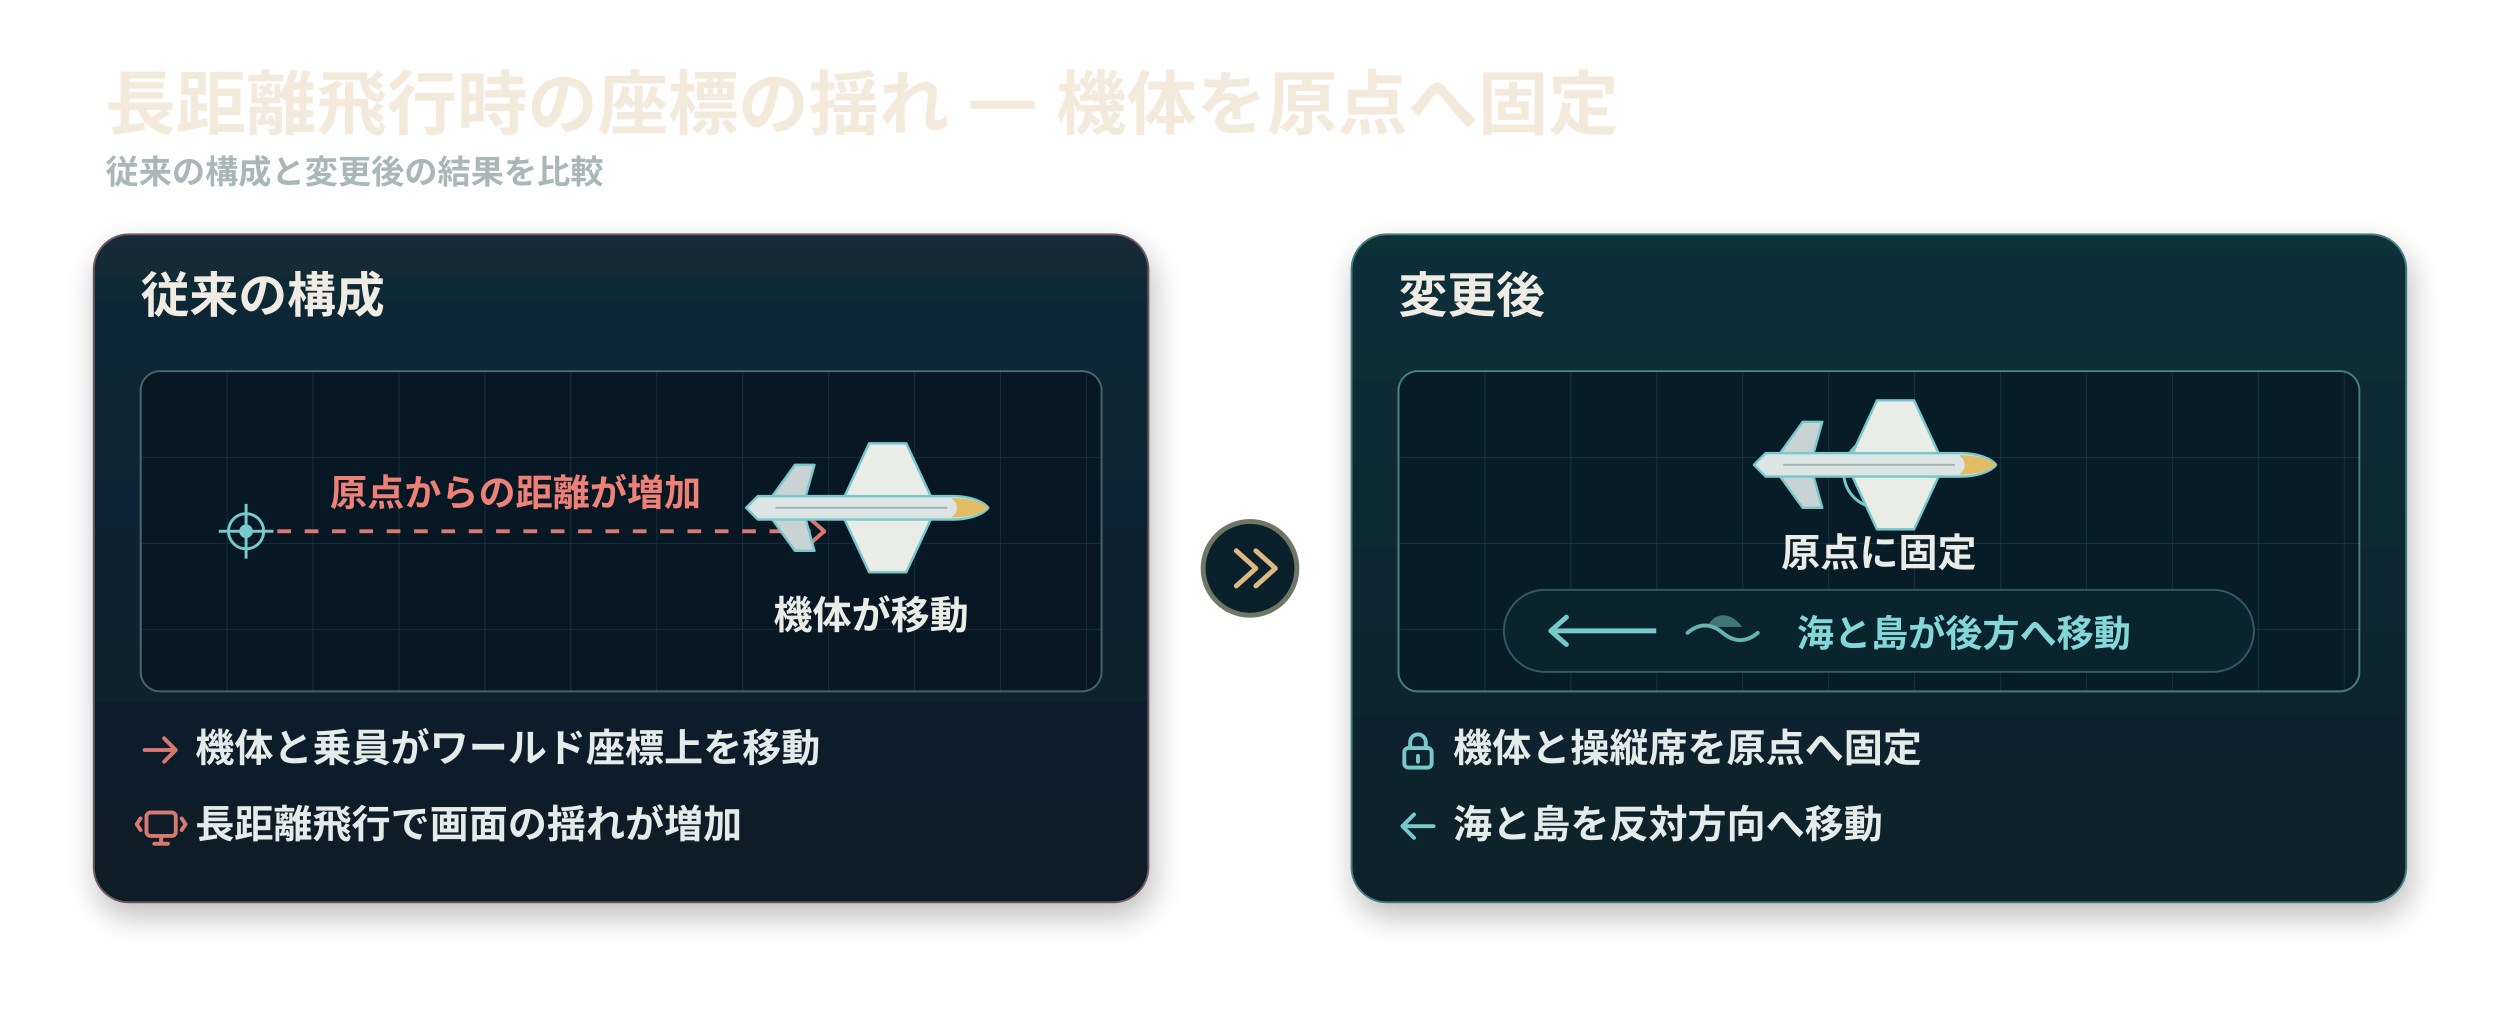
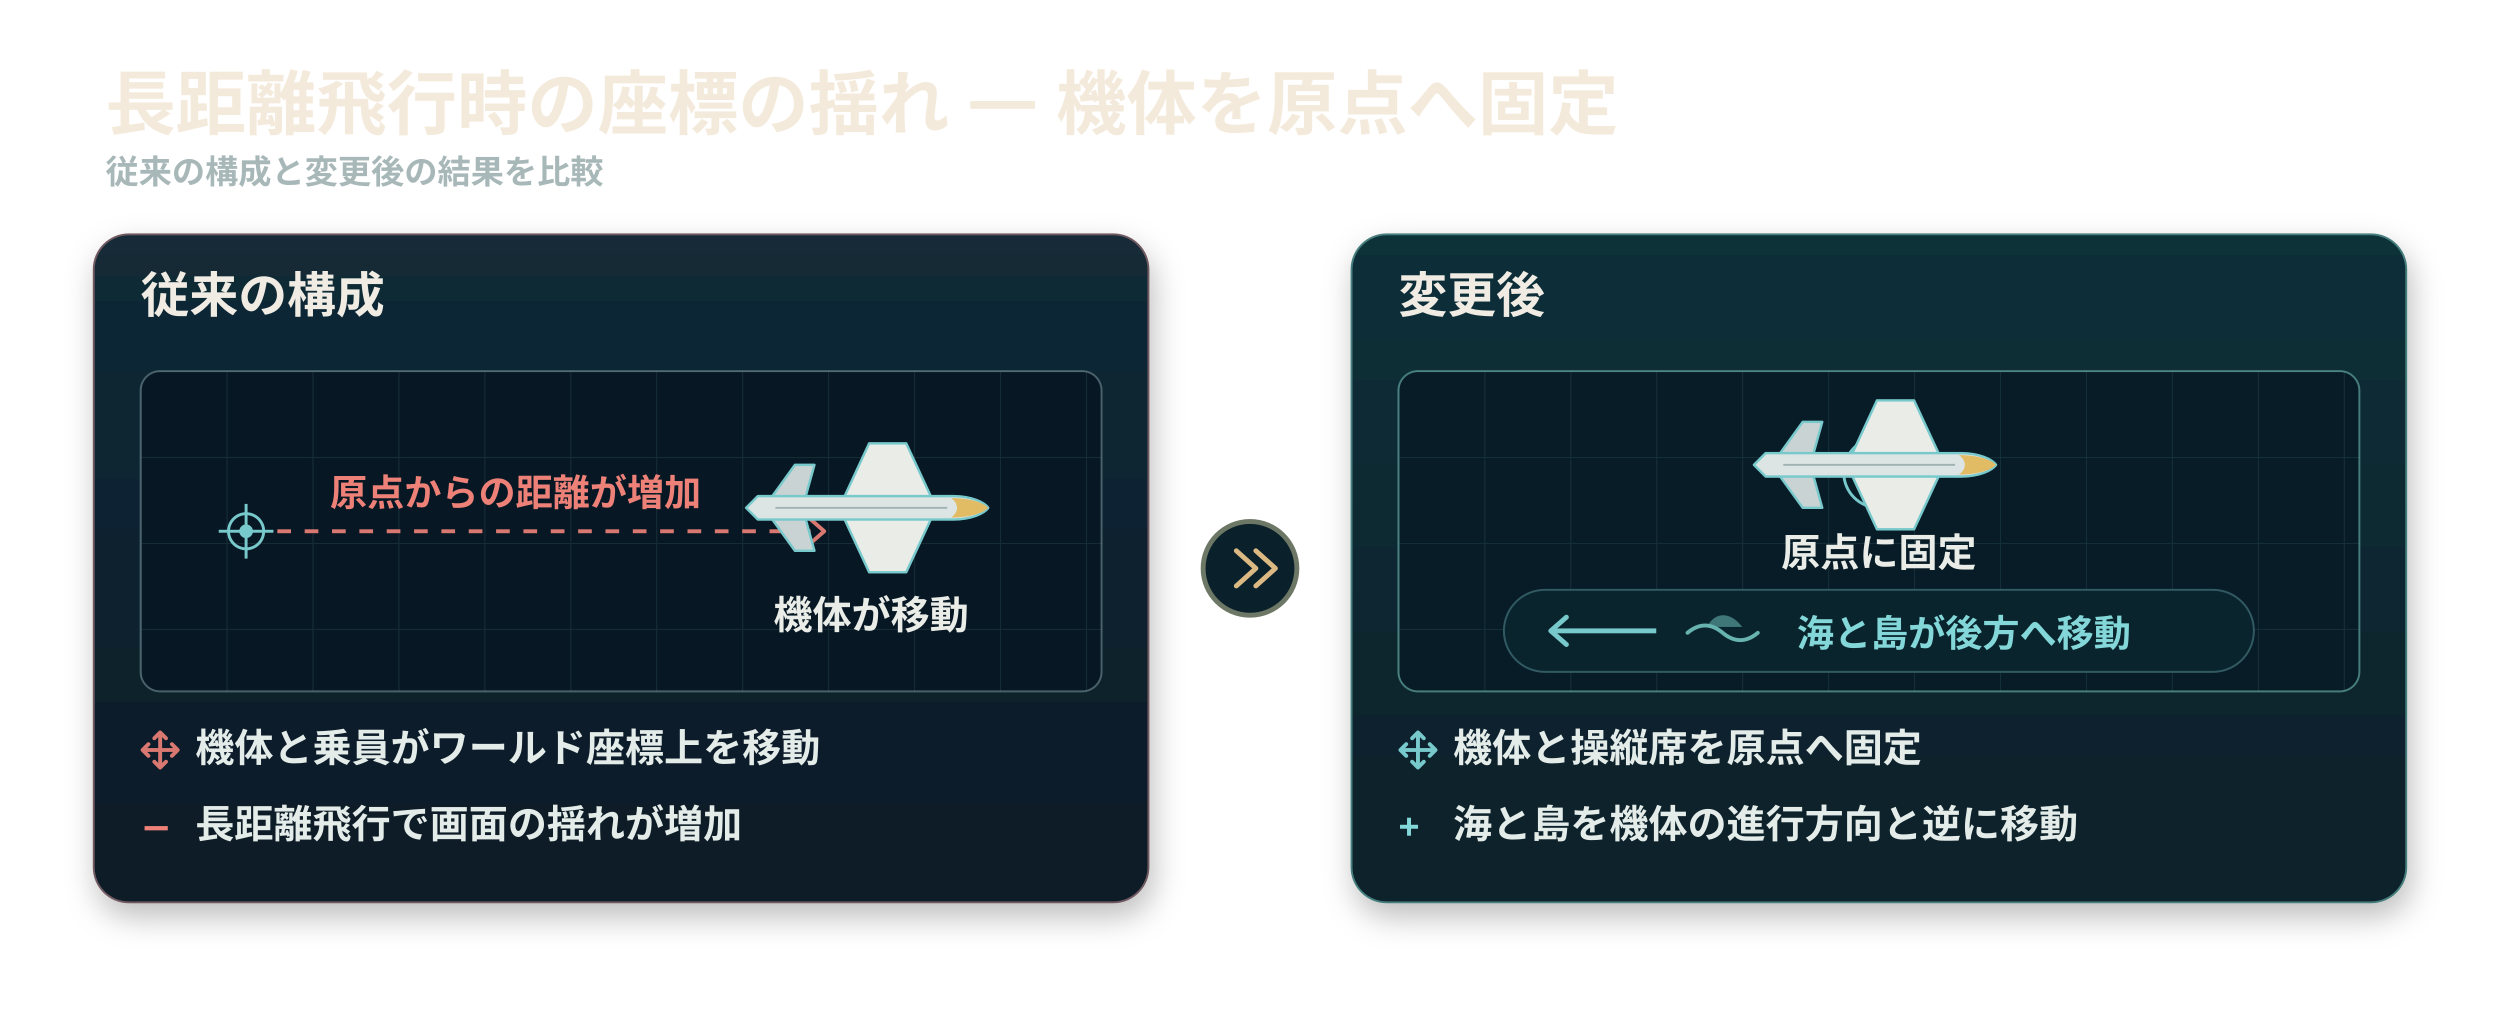
<svg xmlns="http://www.w3.org/2000/svg" width="1280" height="520" viewBox="0 0 1280 520" role="img" aria-labelledby="title desc">
  <defs>
    <linearGradient id="beforeCard" x1="0" y1="0" x2="0" y2="1">
      <stop stop-color="#122a37" />
      <stop offset="1" stop-color="#0a1b26" />
    </linearGradient>
    <linearGradient id="afterCard" x1="0" y1="0" x2="0" y2="1">
      <stop stop-color="#0c3039" />
      <stop offset="1" stop-color="#082029" />
    </linearGradient>
    <pattern id="grid" width="44" height="44" patternUnits="userSpaceOnUse">
      <path d="M44 0H0V44" fill="none" stroke="#8fd4d7" stroke-opacity=".11" />
    </pattern>
    <filter id="shadow" x="-15%" y="-15%" width="130%" height="140%">
      <feDropShadow dy="7" stdDeviation="8" flood-color="#000" flood-opacity=".26" />
    </filter>
    <style>
      text{font-family:"Noto Sans JP","Yu Gothic UI","Segoe UI",sans-serif}
      .title{fill:#f4eadb;font-size:36px;font-weight:700}.sub{fill:#a8b8b9;font-size:17px;font-weight:600}
      .cardTitle{fill:#f0ece3;font-size:25px;font-weight:700}.label{fill:#e9ece7;font-size:20px;font-weight:650}
      .muted{fill:#aebbbc;font-size:18px;font-weight:550}.danger{fill:#ed8178;font-size:19px;font-weight:650}
      .accent{fill:#83d7d9;font-size:19px;font-weight:650}.fact{fill:#e4ecea;font-size:20px;font-weight:600}
      @media (prefers-color-scheme:light){.title{fill:#173f50}.sub{fill:#586f76}}
    </style>
    <g id="ekranoplanTop" stroke="#78c9cc" stroke-width="1.25" stroke-linejoin="round">
      <path d="M-52-4L-39-22H-29L-34-4V4L-29 22H-39L-52 4Z" fill="#c9d3d4" />
      <path d="M-14-5L-1-33H18L31-5V5L18 33H-1L-14 5Z" fill="#e9ece7" />
      <path d="M-58-6H42C51-6 58-3 60 0C58 3 51 6 42 6H-58L-64 0Z" fill="#dce5e3" />
      <path d="M41-5C50-5 57-3 60 0C57 3 50 5 41 5C45 2 45-2 41-5Z" fill="#e2bb65" stroke="none" />
      <path d="M-49 0H39" fill="none" stroke="#93a5a7" stroke-width="1" opacity=".8" />
    </g>
+     <g id="coordinateMethodIcon" fill="none" stroke-linecap="round" stroke-linejoin="round">
+       <path d="M10 1v18M1 10h18M10 1 7 4M10 1l3 3M19 10l-3-3M19 10l-3 3M10 19l-3-3M10 19l3-3M1 10l3-3M1 10l3 3" />
+     </g>
  </defs>
  <text x="54" y="66" class="title">長距離飛行時の座標の揺れ — 機体を原点へ固定</text>
  <text x="54" y="94" class="sub">従来の構成と変更後の結果を比較</text>
  <g filter="url(#shadow)">
    <rect x="48" y="120" width="540" height="342" rx="18" fill="url(#beforeCard)" stroke="#6f5960" />
    <rect x="692" y="120" width="540" height="342" rx="18" fill="url(#afterCard)" stroke="#467d7c" />
  </g>
  <text x="72" y="160" class="cardTitle">従来の構成</text>
  <text x="716" y="160" class="cardTitle">変更後</text>
  <g transform="translate(72 190)">
    <rect width="492" height="164" rx="10" fill="#071824" stroke="#49616b" />
    <rect width="492" height="164" rx="10" fill="url(#grid)" />
    <g transform="translate(54 82)" fill="none" stroke="#78c9cc" stroke-width="1.5">
      <circle r="9" />
      <path d="M-14 0h28M0-14v28" />
    </g>
    <circle cx="54" cy="82" r="3.5" fill="#78c9cc" />
    <path d="M70 82H350" fill="none" stroke="#d97871" stroke-width="2" stroke-dasharray="7 7" />
    <path d="M342 75l8 7-8 7" fill="none" stroke="#d97871" stroke-width="2" stroke-linecap="round" stroke-linejoin="round" />
    <text x="192" y="69" class="danger" text-anchor="middle">原点からの距離が増加</text>
    <g transform="translate(374 70)">
      <use href="#ekranoplanTop" />
      <text x="0" y="62" class="label" text-anchor="middle">機体が移動</text>
    </g>
  </g>
  <g transform="translate(72 384)">
    <g transform="translate(0 -10)" fill="none" stroke="#d97871" stroke-width="2" stroke-linecap="round" stroke-linejoin="round">
-       <path d="M2 10h16M12 4l6 6-6 6" />
+       <use href="#coordinateMethodIcon" />
    </g>
    <text x="28" y="6" class="fact">機体と乗員がワールド座標上を移動</text>
-     <g transform="translate(0 29)" fill="none" stroke="#d97871" stroke-width="2" stroke-linecap="round" stroke-linejoin="round">
-       <rect x="3" y="3" width="15" height="12" rx="2" />
-       <path d="M7 19h7M10.5 15v4M0 6l-2 3 2 3M21 6l2 3-2 3" />
-     </g>
+     <text x="0" y="46" class="danger" font-size="26" font-weight="700">−</text>
    <text x="28" y="45" class="fact">長距離飛行で画面の揺れが増加</text>
  </g>
  <g transform="translate(716 190)">
    <rect width="492" height="164" rx="10" fill="#071c26" stroke="#467d7c" />
    <rect width="492" height="164" rx="10" fill="url(#grid)" />
    <g transform="translate(246 52)" fill="none" stroke="#78c9cc" stroke-width="1.5">
      <circle r="18" />
      <path d="M-28 0h56M0-28v56" />
    </g>
    <circle cx="246" cy="52" r="4" fill="#dcb982" />
    <g transform="translate(246 48)">
      <use href="#ekranoplanTop" />
      <text x="0" y="52" class="label" text-anchor="middle">原点に固定</text>
    </g>
    <g transform="translate(54 112)">
      <rect width="384" height="42" rx="21" fill="#09242d" stroke="#315a62" />
      <path d="M78 21H24" fill="none" stroke="#78c9cc" stroke-width="2.5" />
      <path d="M32 14l-8 7 8 7" fill="none" stroke="#78c9cc" stroke-width="2.5" stroke-linecap="round" stroke-linejoin="round" />
      <g transform="translate(94 10)" fill="none" stroke="#67b3b0" stroke-width="2" stroke-linecap="round" stroke-linejoin="round">
        <path d="M0 12c6-5 12-5 18 0s12 5 18 0" />
        <path d="M10 9c4-8 12-8 18 0Z" fill="#67b3b0" fill-opacity=".58" stroke="none" />
      </g>
      <text x="150" y="29" class="accent">海と島が後方へ移動</text>
    </g>
  </g>
  <g transform="translate(716 384)">
    <g transform="translate(0 -10)" fill="none" stroke="#78c9cc" stroke-width="2" stroke-linecap="round" stroke-linejoin="round">
-       <rect x="3" y="9" width="14" height="10" rx="2" />
-       <path d="M6 9V6a4 4 0 0 1 8 0v3M10 13v3" />
+       <use href="#coordinateMethodIcon" />
    </g>
    <text x="28" y="6" class="fact">機体と操縦席を原点へ固定</text>
-     <g transform="translate(0 29)" fill="none" stroke="#78c9cc" stroke-width="2" stroke-linecap="round" stroke-linejoin="round">
-       <path d="M18 10H2M8 4l-6 6 6 6" />
-     </g>
-     <text x="28" y="45" class="fact">海と島を反対方向へ移動</text>
+     <text x="0" y="46" class="accent" font-size="26" font-weight="700">+</text>
+     <text x="28" y="45" class="fact">海と島を機体の進行方向と逆に移動</text>
  </g>
  <g transform="translate(640 291)" fill="none" stroke="#dcb982" stroke-width="2.5" stroke-linecap="round" stroke-linejoin="round">
    <circle r="24" fill="#0a202a" stroke="#6d7765" />
    <path d="M-7-9l10 9-10 9M3-9l10 9-10 9" />
  </g>
</svg>
